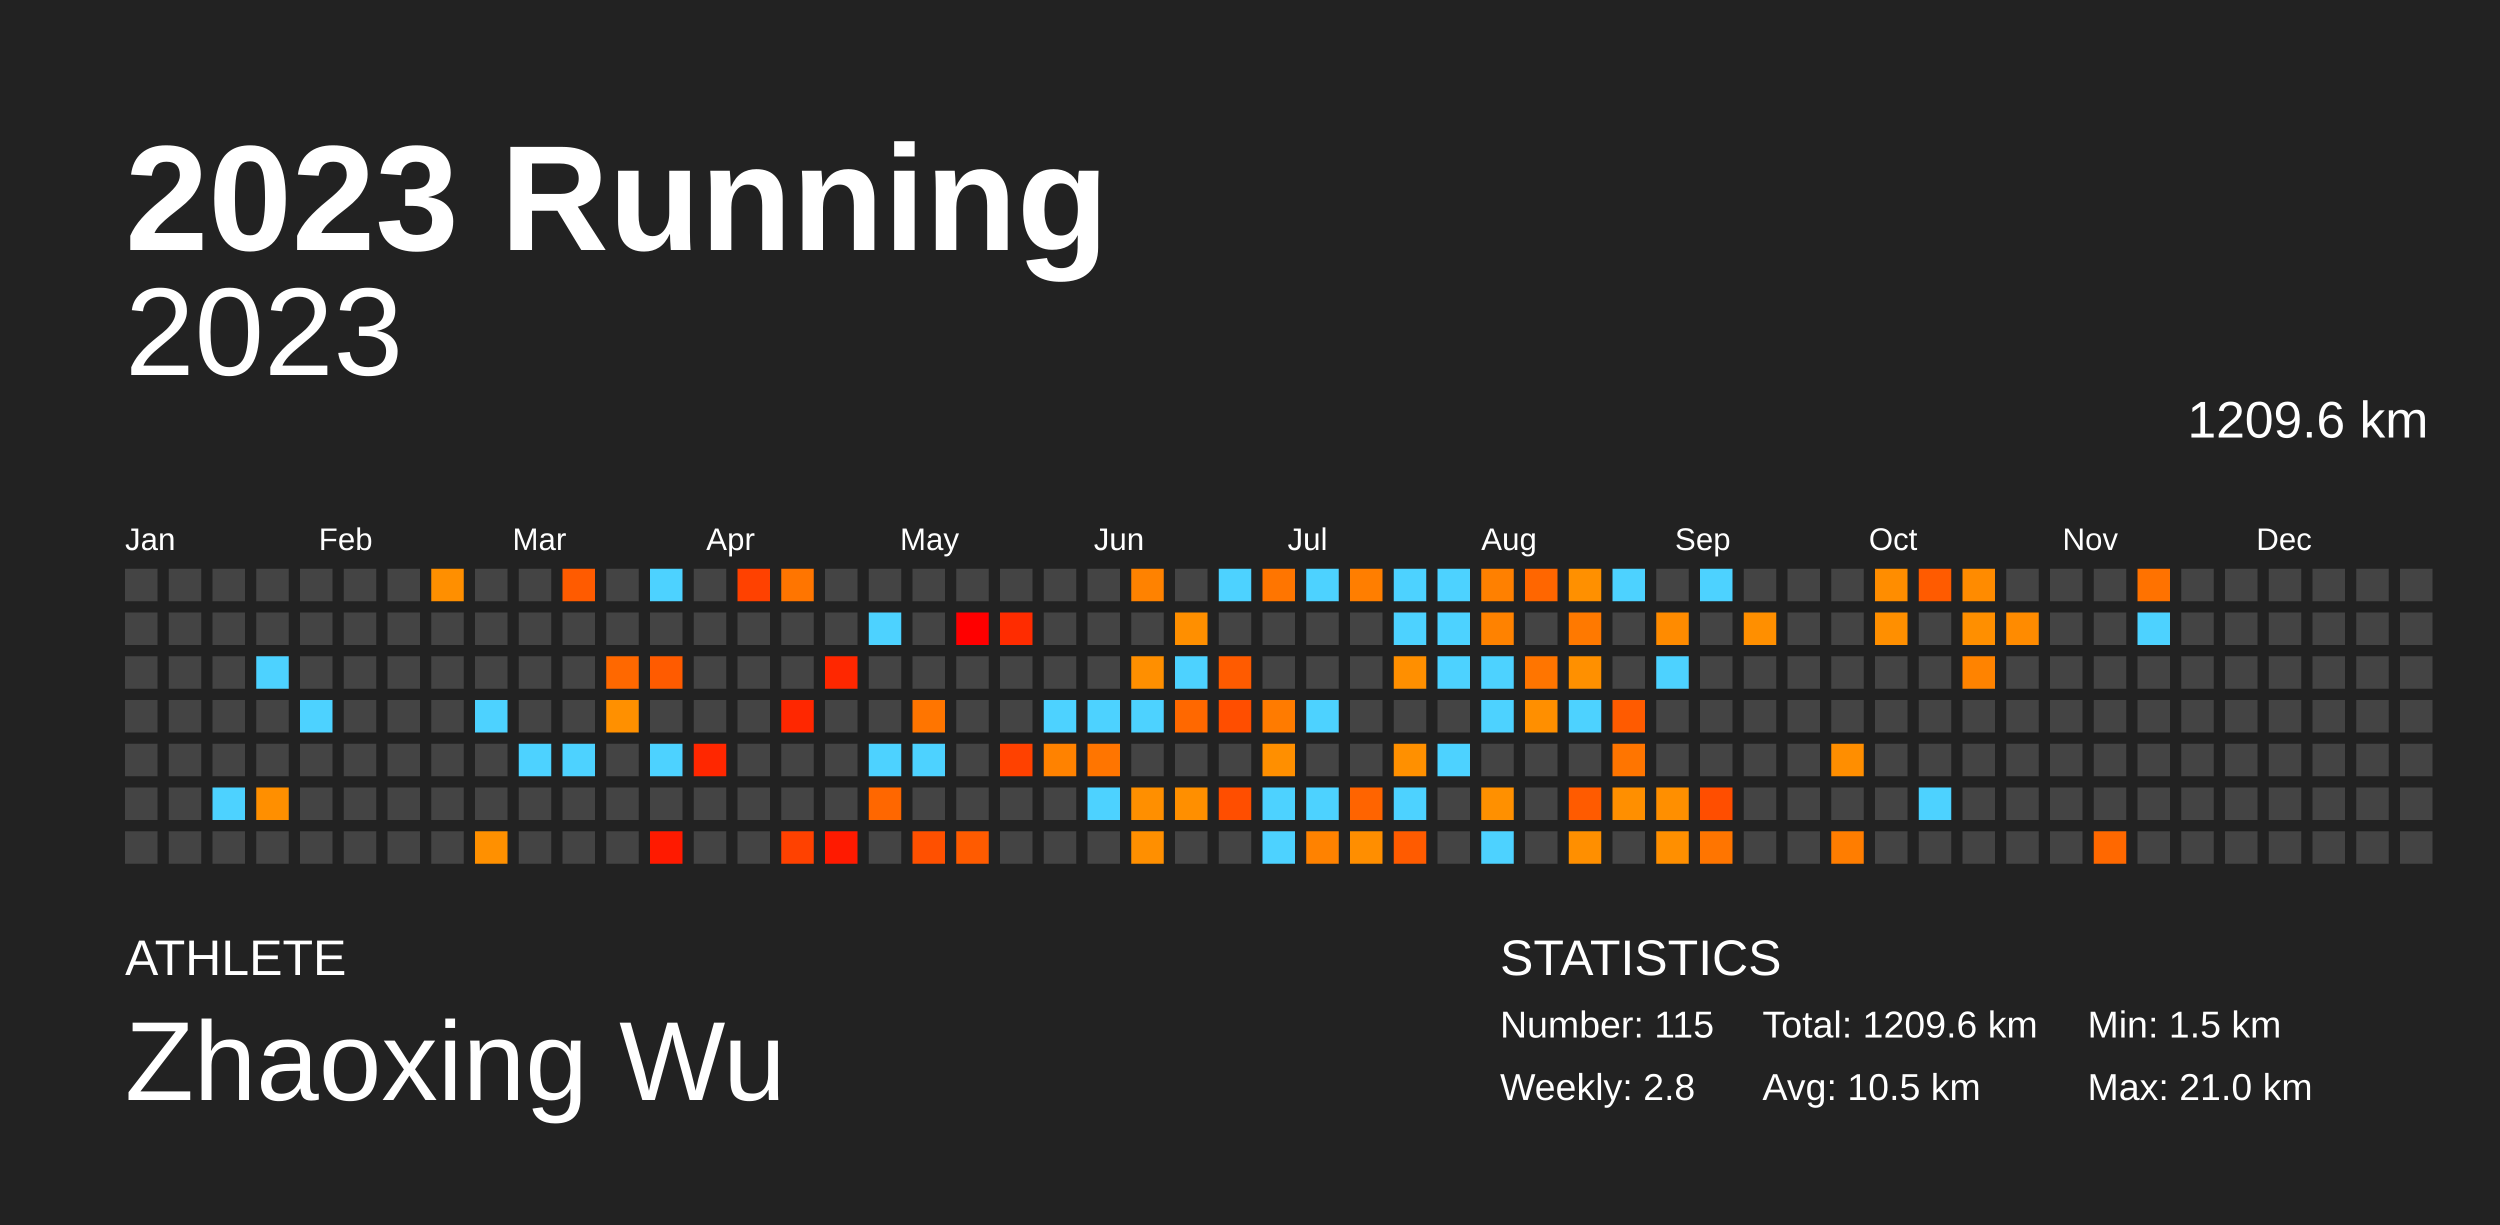
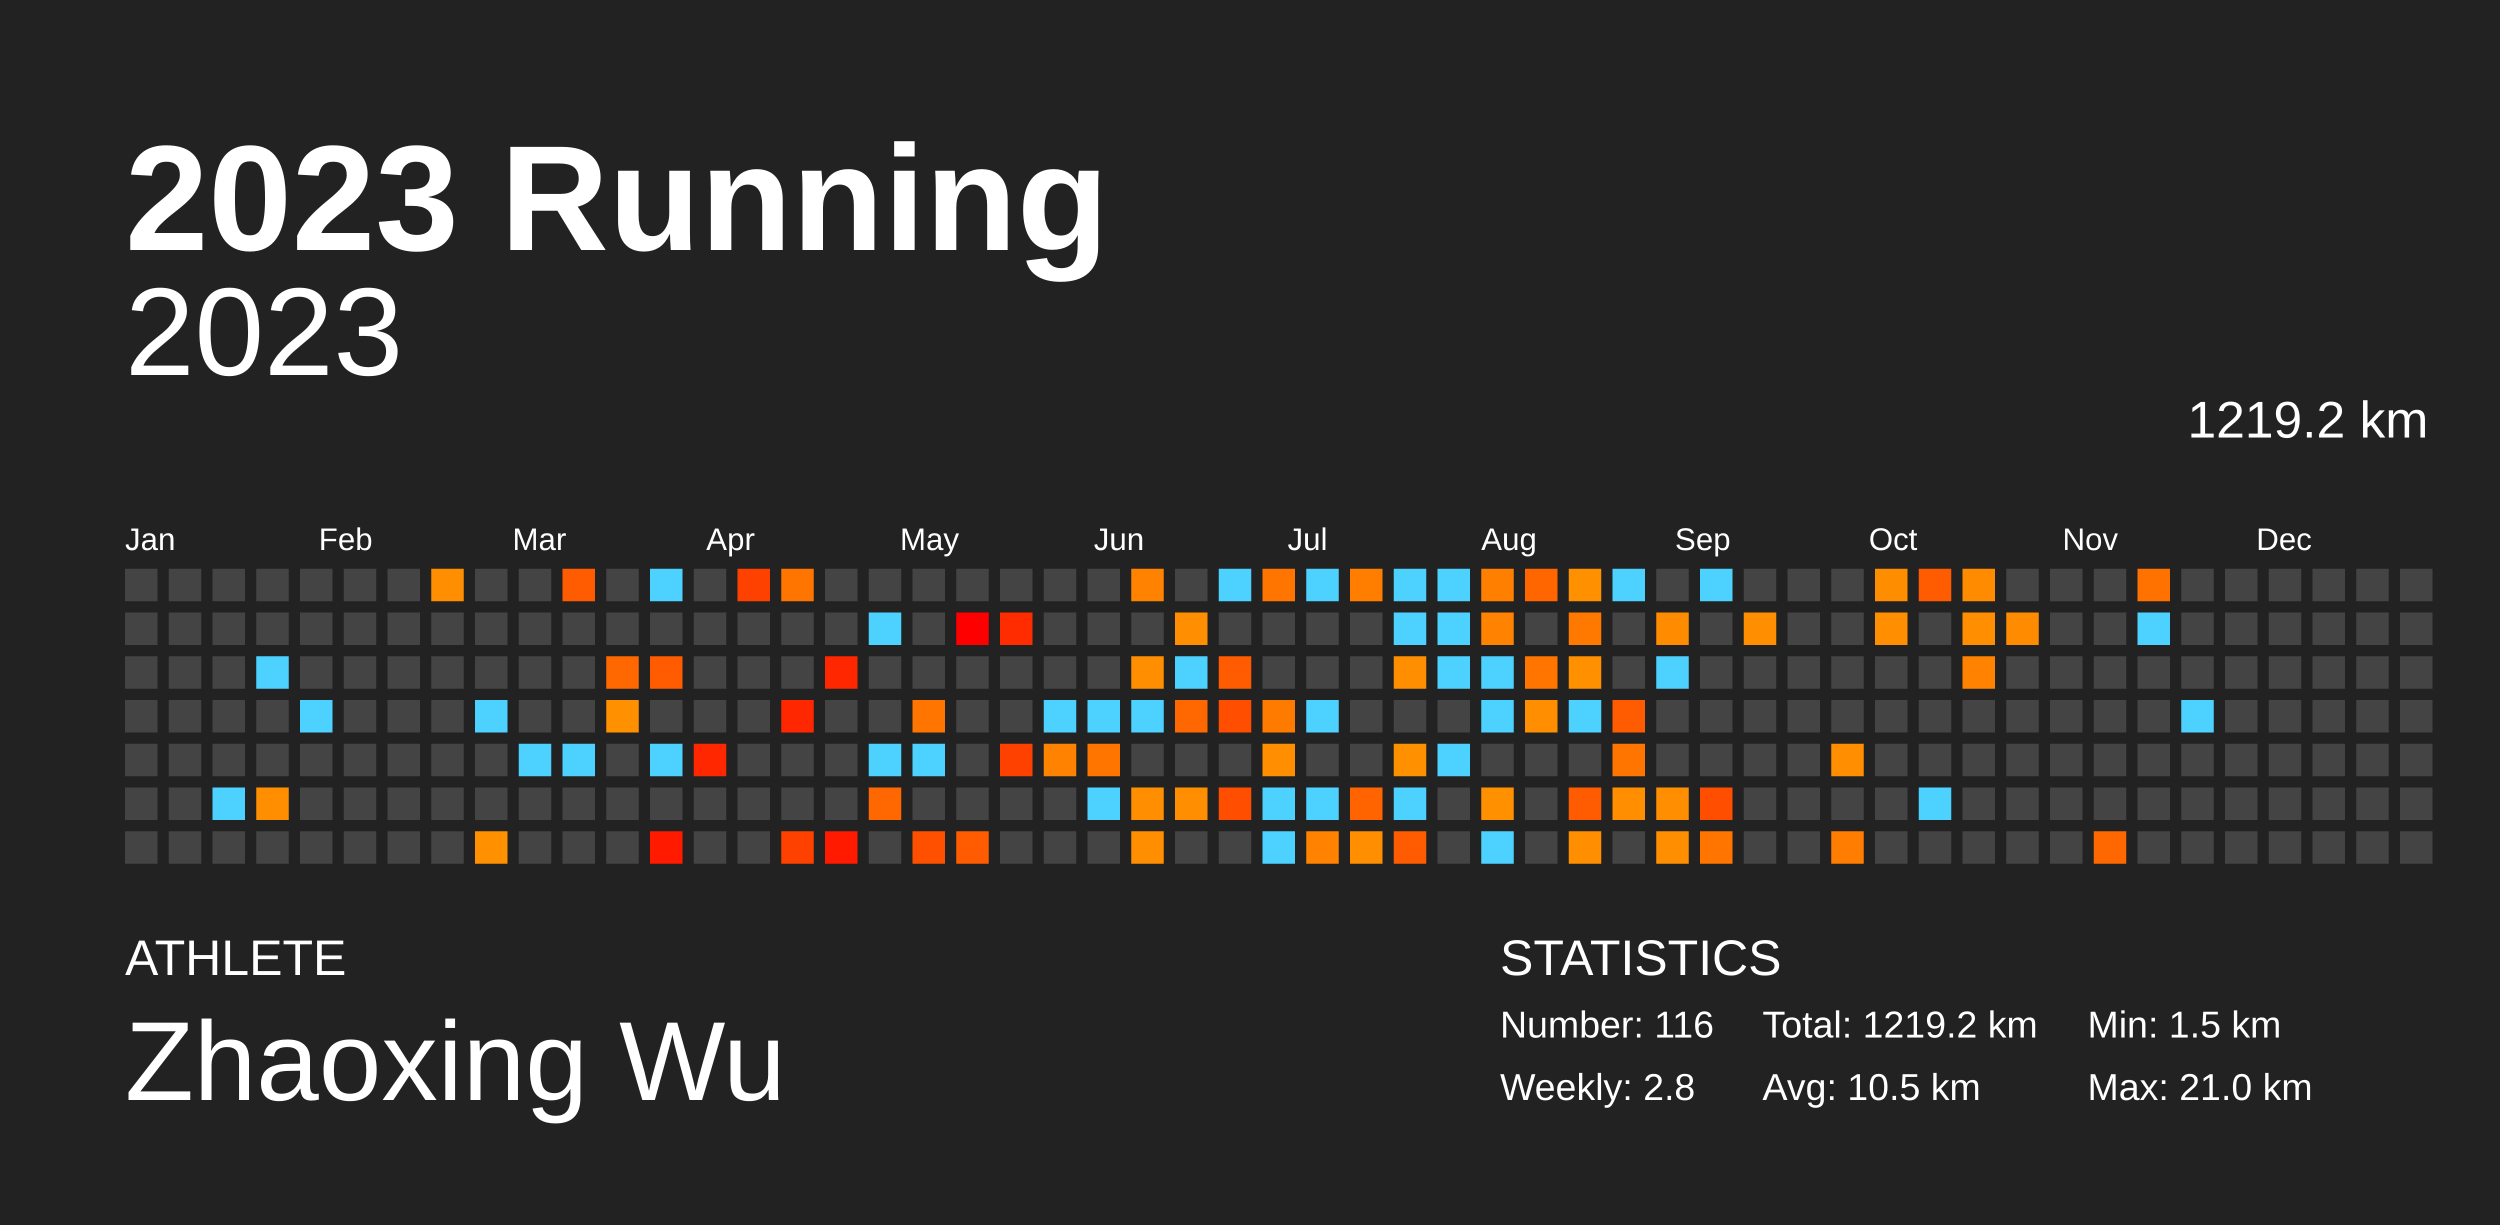
<svg xmlns="http://www.w3.org/2000/svg" baseProfile="full" height="98mm" version="1.1" viewBox="0,0,200,98" width="200mm">
  <defs />
  <rect fill="#222222" height="98" width="200" x="0" y="0" />
  <text fill="#FFFFFF" style="font-size:12px; font-family:Arial; font-weight:bold;" x="10" y="20">2023 Running</text>
  <text fill="#FFFFFF" style="font-size:4px; font-family:Arial" x="10" y="78">ATHLETE</text>
  <text fill="#FFFFFF" style="font-size:9px; font-family:Arial" x="10" y="88">Zhaoxing Wu</text>
  <text fill="#FFFFFF" style="font-size:4px; font-family:Arial" x="120" y="78">STATISTICS</text>
-   <text fill="#FFFFFF" style="font-size:3px; font-family:Arial" x="120" y="83">Number: 115</text>
+   <text fill="#FFFFFF" style="font-size:3px; font-family:Arial" x="120" y="83">Number: 116</text>
  <text fill="#FFFFFF" style="font-size:3px; font-family:Arial" x="120" y="88">Weekly: 2.8</text>
-   <text fill="#FFFFFF" style="font-size:3px; font-family:Arial" x="141" y="83">Total: 1209.6 km</text>
+   <text fill="#FFFFFF" style="font-size:3px; font-family:Arial" x="141" y="83">Total: 1219.2 km</text>
  <text fill="#FFFFFF" style="font-size:3px; font-family:Arial" x="141" y="88">Avg: 10.5 km</text>
  <text fill="#FFFFFF" style="font-size:3px; font-family:Arial" x="167" y="83">Min: 1.5 km</text>
  <text fill="#FFFFFF" style="font-size:3px; font-family:Arial" x="167" y="88">Max: 21.0 km</text>
  <text alignment-baseline="hanging" fill="#FFFFFF" style="font-size:10.0px; font-family:Arial;" x="10" y="30">2023</text>
-   <text alignment-baseline="hanging" fill="#FFFFFF" style="font-size:4.125px; font-family:Arial;" x="175" y="35">1209.6 km</text>
+   <text alignment-baseline="hanging" fill="#FFFFFF" style="font-size:4.125px; font-family:Arial;" x="175" y="35">1219.2 km</text>
  <text fill="#FFFFFF" style="font-size:2.5px; font-family:Arial" x="10.0" y="44">Jan</text>
  <text fill="#FFFFFF" style="font-size:2.5px; font-family:Arial" x="25.5" y="44">Feb</text>
  <text fill="#FFFFFF" style="font-size:2.5px; font-family:Arial" x="41.0" y="44">Mar</text>
  <text fill="#FFFFFF" style="font-size:2.5px; font-family:Arial" x="56.5" y="44">Apr</text>
  <text fill="#FFFFFF" style="font-size:2.5px; font-family:Arial" x="72.0" y="44">May</text>
  <text fill="#FFFFFF" style="font-size:2.5px; font-family:Arial" x="87.5" y="44">Jun</text>
  <text fill="#FFFFFF" style="font-size:2.5px; font-family:Arial" x="103.0" y="44">Jul</text>
  <text fill="#FFFFFF" style="font-size:2.5px; font-family:Arial" x="118.5" y="44">Aug</text>
  <text fill="#FFFFFF" style="font-size:2.5px; font-family:Arial" x="134.0" y="44">Sep</text>
  <text fill="#FFFFFF" style="font-size:2.5px; font-family:Arial" x="149.5" y="44">Oct</text>
  <text fill="#FFFFFF" style="font-size:2.5px; font-family:Arial" x="165.0" y="44">Nov</text>
  <text fill="#FFFFFF" style="font-size:2.5px; font-family:Arial" x="180.5" y="44">Dec</text>
  <rect fill="#444444" height="2.6" width="2.6" x="10.0" y="45.5" />
  <rect fill="#444444" height="2.6" width="2.6" x="10.0" y="49.0" />
  <rect fill="#444444" height="2.6" width="2.6" x="10.0" y="52.5" />
  <rect fill="#444444" height="2.6" width="2.6" x="10.0" y="56.0" />
  <rect fill="#444444" height="2.6" width="2.6" x="10.0" y="59.5" />
  <rect fill="#444444" height="2.6" width="2.6" x="10.0" y="63.0" />
  <rect fill="#444444" height="2.6" width="2.6" x="10.0" y="66.5" />
  <rect fill="#444444" height="2.6" width="2.6" x="13.5" y="45.5" />
  <rect fill="#444444" height="2.6" width="2.6" x="13.5" y="49.0" />
  <rect fill="#444444" height="2.6" width="2.6" x="13.5" y="52.5" />
  <rect fill="#444444" height="2.6" width="2.6" x="13.5" y="56.0" />
  <rect fill="#444444" height="2.6" width="2.6" x="13.5" y="59.5" />
  <rect fill="#444444" height="2.6" width="2.6" x="13.5" y="63.0" />
  <rect fill="#444444" height="2.6" width="2.6" x="13.5" y="66.5" />
  <rect fill="#444444" height="2.6" width="2.6" x="17.0" y="45.5" />
  <rect fill="#444444" height="2.6" width="2.6" x="17.0" y="49.0" />
  <rect fill="#444444" height="2.6" width="2.6" x="17.0" y="52.5" />
  <rect fill="#444444" height="2.6" width="2.6" x="17.0" y="56.0" />
  <rect fill="#444444" height="2.6" width="2.6" x="17.0" y="59.5" />
  <rect fill="#4dd2ff" height="2.6" width="2.6" x="17.0" y="63.0" />
  <rect fill="#444444" height="2.6" width="2.6" x="17.0" y="66.5" />
  <rect fill="#444444" height="2.6" width="2.6" x="20.5" y="45.5" />
  <rect fill="#444444" height="2.6" width="2.6" x="20.5" y="49.0" />
  <rect fill="#4dd2ff" height="2.6" width="2.6" x="20.5" y="52.5" />
  <rect fill="#444444" height="2.6" width="2.6" x="20.5" y="56.0" />
  <rect fill="#444444" height="2.6" width="2.6" x="20.5" y="59.5" />
  <rect fill="#ff8f00" height="2.6" width="2.6" x="20.5" y="63.0" />
  <rect fill="#444444" height="2.6" width="2.6" x="20.5" y="66.5" />
  <rect fill="#444444" height="2.6" width="2.6" x="24.0" y="45.5" />
  <rect fill="#444444" height="2.6" width="2.6" x="24.0" y="49.0" />
  <rect fill="#444444" height="2.6" width="2.6" x="24.0" y="52.5" />
  <rect fill="#4dd2ff" height="2.6" width="2.6" x="24.0" y="56.0" />
  <rect fill="#444444" height="2.6" width="2.6" x="24.0" y="59.5" />
  <rect fill="#444444" height="2.6" width="2.6" x="24.0" y="63.0" />
  <rect fill="#444444" height="2.6" width="2.6" x="24.0" y="66.5" />
  <rect fill="#444444" height="2.6" width="2.6" x="27.5" y="45.5" />
  <rect fill="#444444" height="2.6" width="2.6" x="27.5" y="49.0" />
  <rect fill="#444444" height="2.6" width="2.6" x="27.5" y="52.5" />
  <rect fill="#444444" height="2.6" width="2.6" x="27.5" y="56.0" />
  <rect fill="#444444" height="2.6" width="2.6" x="27.5" y="59.5" />
  <rect fill="#444444" height="2.6" width="2.6" x="27.5" y="63.0" />
  <rect fill="#444444" height="2.6" width="2.6" x="27.5" y="66.5" />
  <rect fill="#444444" height="2.6" width="2.6" x="31.0" y="45.5" />
  <rect fill="#444444" height="2.6" width="2.6" x="31.0" y="49.0" />
  <rect fill="#444444" height="2.6" width="2.6" x="31.0" y="52.5" />
  <rect fill="#444444" height="2.6" width="2.6" x="31.0" y="56.0" />
  <rect fill="#444444" height="2.6" width="2.6" x="31.0" y="59.5" />
  <rect fill="#444444" height="2.6" width="2.6" x="31.0" y="63.0" />
  <rect fill="#444444" height="2.6" width="2.6" x="31.0" y="66.5" />
  <rect fill="#ff8f00" height="2.6" width="2.6" x="34.5" y="45.5" />
  <rect fill="#444444" height="2.6" width="2.6" x="34.5" y="49.0" />
  <rect fill="#444444" height="2.6" width="2.6" x="34.5" y="52.5" />
  <rect fill="#444444" height="2.6" width="2.6" x="34.5" y="56.0" />
  <rect fill="#444444" height="2.6" width="2.6" x="34.5" y="59.5" />
  <rect fill="#444444" height="2.6" width="2.6" x="34.5" y="63.0" />
  <rect fill="#444444" height="2.6" width="2.6" x="34.5" y="66.5" />
  <rect fill="#444444" height="2.6" width="2.6" x="38.0" y="45.5" />
  <rect fill="#444444" height="2.6" width="2.6" x="38.0" y="49.0" />
  <rect fill="#444444" height="2.6" width="2.6" x="38.0" y="52.5" />
  <rect fill="#4dd2ff" height="2.6" width="2.6" x="38.0" y="56.0" />
  <rect fill="#444444" height="2.6" width="2.6" x="38.0" y="59.5" />
  <rect fill="#444444" height="2.6" width="2.6" x="38.0" y="63.0" />
  <rect fill="#ff9000" height="2.6" width="2.6" x="38.0" y="66.5" />
  <rect fill="#444444" height="2.6" width="2.6" x="41.5" y="45.5" />
  <rect fill="#444444" height="2.6" width="2.6" x="41.5" y="49.0" />
  <rect fill="#444444" height="2.6" width="2.6" x="41.5" y="52.5" />
  <rect fill="#444444" height="2.6" width="2.6" x="41.5" y="56.0" />
  <rect fill="#4dd2ff" height="2.6" width="2.6" x="41.5" y="59.5" />
  <rect fill="#444444" height="2.6" width="2.6" x="41.5" y="63.0" />
  <rect fill="#444444" height="2.6" width="2.6" x="41.5" y="66.5" />
  <rect fill="#ff5b00" height="2.6" width="2.6" x="45.0" y="45.5" />
  <rect fill="#444444" height="2.6" width="2.6" x="45.0" y="49.0" />
  <rect fill="#444444" height="2.6" width="2.6" x="45.0" y="52.5" />
  <rect fill="#444444" height="2.6" width="2.6" x="45.0" y="56.0" />
  <rect fill="#4dd2ff" height="2.6" width="2.6" x="45.0" y="59.5" />
  <rect fill="#444444" height="2.6" width="2.6" x="45.0" y="63.0" />
  <rect fill="#444444" height="2.6" width="2.6" x="45.0" y="66.5" />
  <rect fill="#444444" height="2.6" width="2.6" x="48.5" y="45.5" />
  <rect fill="#444444" height="2.6" width="2.6" x="48.5" y="49.0" />
  <rect fill="#ff6800" height="2.6" width="2.6" x="48.5" y="52.5" />
  <rect fill="#ff9000" height="2.6" width="2.6" x="48.5" y="56.0" />
  <rect fill="#444444" height="2.6" width="2.6" x="48.5" y="59.5" />
  <rect fill="#444444" height="2.6" width="2.6" x="48.5" y="63.0" />
  <rect fill="#444444" height="2.6" width="2.6" x="48.5" y="66.5" />
  <rect fill="#4dd2ff" height="2.6" width="2.6" x="52.0" y="45.5" />
  <rect fill="#444444" height="2.6" width="2.6" x="52.0" y="49.0" />
  <rect fill="#ff5b00" height="2.6" width="2.6" x="52.0" y="52.5" />
  <rect fill="#444444" height="2.6" width="2.6" x="52.0" y="56.0" />
  <rect fill="#4dd2ff" height="2.6" width="2.6" x="52.0" y="59.5" />
  <rect fill="#444444" height="2.6" width="2.6" x="52.0" y="63.0" />
  <rect fill="#ff1a00" height="2.6" width="2.6" x="52.0" y="66.5" />
  <rect fill="#444444" height="2.6" width="2.6" x="55.5" y="45.5" />
  <rect fill="#444444" height="2.6" width="2.6" x="55.5" y="49.0" />
  <rect fill="#444444" height="2.6" width="2.6" x="55.5" y="52.5" />
  <rect fill="#444444" height="2.6" width="2.6" x="55.5" y="56.0" />
  <rect fill="#ff2700" height="2.6" width="2.6" x="55.5" y="59.5" />
  <rect fill="#444444" height="2.6" width="2.6" x="55.5" y="63.0" />
  <rect fill="#444444" height="2.6" width="2.6" x="55.5" y="66.5" />
  <rect fill="#ff4100" height="2.6" width="2.6" x="59.0" y="45.5" />
  <rect fill="#444444" height="2.6" width="2.6" x="59.0" y="49.0" />
  <rect fill="#444444" height="2.6" width="2.6" x="59.0" y="52.5" />
  <rect fill="#444444" height="2.6" width="2.6" x="59.0" y="56.0" />
  <rect fill="#444444" height="2.6" width="2.6" x="59.0" y="59.5" />
  <rect fill="#444444" height="2.6" width="2.6" x="59.0" y="63.0" />
  <rect fill="#444444" height="2.6" width="2.6" x="59.0" y="66.5" />
  <rect fill="#ff7500" height="2.6" width="2.6" x="62.5" y="45.5" />
  <rect fill="#444444" height="2.6" width="2.6" x="62.5" y="49.0" />
  <rect fill="#444444" height="2.6" width="2.6" x="62.5" y="52.5" />
  <rect fill="#ff2700" height="2.6" width="2.6" x="62.5" y="56.0" />
  <rect fill="#444444" height="2.6" width="2.6" x="62.5" y="59.5" />
  <rect fill="#444444" height="2.6" width="2.6" x="62.5" y="63.0" />
  <rect fill="#ff4100" height="2.6" width="2.6" x="62.5" y="66.5" />
  <rect fill="#444444" height="2.6" width="2.6" x="66.0" y="45.5" />
  <rect fill="#444444" height="2.6" width="2.6" x="66.0" y="49.0" />
  <rect fill="#ff2700" height="2.6" width="2.6" x="66.0" y="52.5" />
  <rect fill="#444444" height="2.6" width="2.6" x="66.0" y="56.0" />
  <rect fill="#444444" height="2.6" width="2.6" x="66.0" y="59.5" />
  <rect fill="#444444" height="2.6" width="2.6" x="66.0" y="63.0" />
  <rect fill="#ff1a00" height="2.6" width="2.6" x="66.0" y="66.5" />
  <rect fill="#444444" height="2.6" width="2.6" x="69.5" y="45.5" />
  <rect fill="#4dd2ff" height="2.6" width="2.6" x="69.5" y="49.0" />
  <rect fill="#444444" height="2.6" width="2.6" x="69.5" y="52.5" />
  <rect fill="#444444" height="2.6" width="2.6" x="69.5" y="56.0" />
  <rect fill="#4dd2ff" height="2.6" width="2.6" x="69.5" y="59.5" />
  <rect fill="#ff6700" height="2.6" width="2.6" x="69.5" y="63.0" />
  <rect fill="#444444" height="2.6" width="2.6" x="69.5" y="66.5" />
  <rect fill="#444444" height="2.6" width="2.6" x="73.0" y="45.5" />
  <rect fill="#444444" height="2.6" width="2.6" x="73.0" y="49.0" />
  <rect fill="#444444" height="2.6" width="2.6" x="73.0" y="52.5" />
  <rect fill="#ff7500" height="2.6" width="2.6" x="73.0" y="56.0" />
  <rect fill="#4dd2ff" height="2.6" width="2.6" x="73.0" y="59.5" />
  <rect fill="#444444" height="2.6" width="2.6" x="73.0" y="63.0" />
  <rect fill="#ff5000" height="2.6" width="2.6" x="73.0" y="66.5" />
  <rect fill="#444444" height="2.6" width="2.6" x="76.5" y="45.5" />
  <rect fill="red" height="2.6" width="2.6" x="76.5" y="49.0" />
  <rect fill="#444444" height="2.6" width="2.6" x="76.5" y="52.5" />
  <rect fill="#444444" height="2.6" width="2.6" x="76.5" y="56.0" />
  <rect fill="#444444" height="2.6" width="2.6" x="76.5" y="59.5" />
  <rect fill="#444444" height="2.6" width="2.6" x="76.5" y="63.0" />
  <rect fill="#ff5b00" height="2.6" width="2.6" x="76.5" y="66.5" />
  <rect fill="#444444" height="2.6" width="2.6" x="80.0" y="45.5" />
  <rect fill="#ff2c00" height="2.6" width="2.6" x="80.0" y="49.0" />
  <rect fill="#444444" height="2.6" width="2.6" x="80.0" y="52.5" />
  <rect fill="#444444" height="2.6" width="2.6" x="80.0" y="56.0" />
  <rect fill="#ff4100" height="2.6" width="2.6" x="80.0" y="59.5" />
  <rect fill="#444444" height="2.6" width="2.6" x="80.0" y="63.0" />
  <rect fill="#444444" height="2.6" width="2.6" x="80.0" y="66.5" />
  <rect fill="#444444" height="2.6" width="2.6" x="83.5" y="45.5" />
  <rect fill="#444444" height="2.6" width="2.6" x="83.5" y="49.0" />
  <rect fill="#444444" height="2.6" width="2.6" x="83.5" y="52.5" />
  <rect fill="#4dd2ff" height="2.6" width="2.6" x="83.5" y="56.0" />
  <rect fill="#ff8200" height="2.6" width="2.6" x="83.5" y="59.5" />
  <rect fill="#444444" height="2.6" width="2.6" x="83.5" y="63.0" />
  <rect fill="#444444" height="2.6" width="2.6" x="83.5" y="66.5" />
  <rect fill="#444444" height="2.6" width="2.6" x="87.0" y="45.5" />
  <rect fill="#444444" height="2.6" width="2.6" x="87.0" y="49.0" />
  <rect fill="#444444" height="2.6" width="2.6" x="87.0" y="52.5" />
  <rect fill="#4dd2ff" height="2.6" width="2.6" x="87.0" y="56.0" />
  <rect fill="#ff7500" height="2.6" width="2.6" x="87.0" y="59.5" />
  <rect fill="#4dd2ff" height="2.6" width="2.6" x="87.0" y="63.0" />
  <rect fill="#444444" height="2.6" width="2.6" x="87.0" y="66.5" />
  <rect fill="#ff8200" height="2.6" width="2.6" x="90.5" y="45.5" />
  <rect fill="#444444" height="2.6" width="2.6" x="90.5" y="49.0" />
  <rect fill="#ff8f00" height="2.6" width="2.6" x="90.5" y="52.5" />
  <rect fill="#4dd2ff" height="2.6" width="2.6" x="90.5" y="56.0" />
  <rect fill="#444444" height="2.6" width="2.6" x="90.5" y="59.5" />
  <rect fill="#ff8f00" height="2.6" width="2.6" x="90.5" y="63.0" />
  <rect fill="#ff8f00" height="2.6" width="2.6" x="90.5" y="66.5" />
  <rect fill="#444444" height="2.6" width="2.6" x="94.0" y="45.5" />
  <rect fill="#ff8f00" height="2.6" width="2.6" x="94.0" y="49.0" />
  <rect fill="#4dd2ff" height="2.6" width="2.6" x="94.0" y="52.5" />
  <rect fill="#ff6800" height="2.6" width="2.6" x="94.0" y="56.0" />
  <rect fill="#444444" height="2.6" width="2.6" x="94.0" y="59.5" />
  <rect fill="#ff8f00" height="2.6" width="2.6" x="94.0" y="63.0" />
  <rect fill="#444444" height="2.6" width="2.6" x="94.0" y="66.5" />
  <rect fill="#4dd2ff" height="2.6" width="2.6" x="97.5" y="45.5" />
  <rect fill="#444444" height="2.6" width="2.6" x="97.5" y="49.0" />
  <rect fill="#ff5b00" height="2.6" width="2.6" x="97.5" y="52.5" />
  <rect fill="#ff4e00" height="2.6" width="2.6" x="97.5" y="56.0" />
  <rect fill="#444444" height="2.6" width="2.6" x="97.5" y="59.5" />
  <rect fill="#ff4e00" height="2.6" width="2.6" x="97.5" y="63.0" />
  <rect fill="#444444" height="2.6" width="2.6" x="97.5" y="66.5" />
  <rect fill="#ff7500" height="2.6" width="2.6" x="101.0" y="45.5" />
  <rect fill="#444444" height="2.6" width="2.6" x="101.0" y="49.0" />
  <rect fill="#444444" height="2.6" width="2.6" x="101.0" y="52.5" />
  <rect fill="#ff7b00" height="2.6" width="2.6" x="101.0" y="56.0" />
  <rect fill="#ff8f00" height="2.6" width="2.6" x="101.0" y="59.5" />
  <rect fill="#4dd2ff" height="2.6" width="2.6" x="101.0" y="63.0" />
  <rect fill="#4dd2ff" height="2.6" width="2.6" x="101.0" y="66.5" />
  <rect fill="#4dd2ff" height="2.6" width="2.6" x="104.5" y="45.5" />
  <rect fill="#444444" height="2.6" width="2.6" x="104.5" y="49.0" />
  <rect fill="#444444" height="2.6" width="2.6" x="104.5" y="52.5" />
  <rect fill="#4dd2ff" height="2.6" width="2.6" x="104.5" y="56.0" />
  <rect fill="#444444" height="2.6" width="2.6" x="104.5" y="59.5" />
  <rect fill="#4dd2ff" height="2.6" width="2.6" x="104.5" y="63.0" />
  <rect fill="#ff8200" height="2.6" width="2.6" x="104.5" y="66.5" />
  <rect fill="#ff7e00" height="2.6" width="2.6" x="108.0" y="45.5" />
  <rect fill="#444444" height="2.6" width="2.6" x="108.0" y="49.0" />
  <rect fill="#444444" height="2.6" width="2.6" x="108.0" y="52.5" />
  <rect fill="#444444" height="2.6" width="2.6" x="108.0" y="56.0" />
  <rect fill="#444444" height="2.6" width="2.6" x="108.0" y="59.5" />
  <rect fill="#ff6400" height="2.6" width="2.6" x="108.0" y="63.0" />
  <rect fill="#ff8e00" height="2.6" width="2.6" x="108.0" y="66.5" />
  <rect fill="#4dd2ff" height="2.6" width="2.6" x="111.5" y="45.5" />
  <rect fill="#4dd2ff" height="2.6" width="2.6" x="111.5" y="49.0" />
  <rect fill="#ff8f00" height="2.6" width="2.6" x="111.5" y="52.5" />
  <rect fill="#444444" height="2.6" width="2.6" x="111.5" y="56.0" />
  <rect fill="#ff9000" height="2.6" width="2.6" x="111.5" y="59.5" />
  <rect fill="#4dd2ff" height="2.6" width="2.6" x="111.5" y="63.0" />
  <rect fill="#ff5b00" height="2.6" width="2.6" x="111.5" y="66.5" />
  <rect fill="#4dd2ff" height="2.6" width="2.6" x="115.0" y="45.5" />
  <rect fill="#4dd2ff" height="2.6" width="2.6" x="115.0" y="49.0" />
  <rect fill="#4dd2ff" height="2.6" width="2.6" x="115.0" y="52.5" />
  <rect fill="#444444" height="2.6" width="2.6" x="115.0" y="56.0" />
  <rect fill="#4dd2ff" height="2.6" width="2.6" x="115.0" y="59.5" />
  <rect fill="#444444" height="2.6" width="2.6" x="115.0" y="63.0" />
  <rect fill="#444444" height="2.6" width="2.6" x="115.0" y="66.5" />
  <rect fill="#ff8000" height="2.6" width="2.6" x="118.5" y="45.5" />
  <rect fill="#ff8200" height="2.6" width="2.6" x="118.5" y="49.0" />
  <rect fill="#4dd2ff" height="2.6" width="2.6" x="118.5" y="52.5" />
  <rect fill="#4dd2ff" height="2.6" width="2.6" x="118.5" y="56.0" />
  <rect fill="#444444" height="2.6" width="2.6" x="118.5" y="59.5" />
  <rect fill="#ff9000" height="2.6" width="2.6" x="118.5" y="63.0" />
  <rect fill="#4dd2ff" height="2.6" width="2.6" x="118.5" y="66.5" />
  <rect fill="#ff6600" height="2.6" width="2.6" x="122.0" y="45.5" />
  <rect fill="#444444" height="2.6" width="2.6" x="122.0" y="49.0" />
  <rect fill="#ff7500" height="2.6" width="2.6" x="122.0" y="52.5" />
  <rect fill="#ff8f00" height="2.6" width="2.6" x="122.0" y="56.0" />
  <rect fill="#444444" height="2.6" width="2.6" x="122.0" y="59.5" />
  <rect fill="#444444" height="2.6" width="2.6" x="122.0" y="63.0" />
  <rect fill="#444444" height="2.6" width="2.6" x="122.0" y="66.5" />
  <rect fill="#ff9000" height="2.6" width="2.6" x="125.5" y="45.5" />
  <rect fill="#ff7900" height="2.6" width="2.6" x="125.5" y="49.0" />
  <rect fill="#ff9000" height="2.6" width="2.6" x="125.5" y="52.5" />
  <rect fill="#4dd2ff" height="2.6" width="2.6" x="125.5" y="56.0" />
  <rect fill="#444444" height="2.6" width="2.6" x="125.5" y="59.5" />
  <rect fill="#ff5b00" height="2.6" width="2.6" x="125.5" y="63.0" />
  <rect fill="#ff8f00" height="2.6" width="2.6" x="125.5" y="66.5" />
  <rect fill="#4dd2ff" height="2.6" width="2.6" x="129.0" y="45.5" />
  <rect fill="#444444" height="2.6" width="2.6" x="129.0" y="49.0" />
  <rect fill="#444444" height="2.6" width="2.6" x="129.0" y="52.5" />
  <rect fill="#ff5b00" height="2.6" width="2.6" x="129.0" y="56.0" />
  <rect fill="#ff7500" height="2.6" width="2.6" x="129.0" y="59.5" />
  <rect fill="#ff8f00" height="2.6" width="2.6" x="129.0" y="63.0" />
  <rect fill="#444444" height="2.6" width="2.6" x="129.0" y="66.5" />
  <rect fill="#444444" height="2.6" width="2.6" x="132.5" y="45.5" />
  <rect fill="#ff8b00" height="2.6" width="2.6" x="132.5" y="49.0" />
  <rect fill="#4dd2ff" height="2.6" width="2.6" x="132.5" y="52.5" />
  <rect fill="#444444" height="2.6" width="2.6" x="132.5" y="56.0" />
  <rect fill="#444444" height="2.6" width="2.6" x="132.5" y="59.5" />
  <rect fill="#ff8f00" height="2.6" width="2.6" x="132.5" y="63.0" />
  <rect fill="#ff8f00" height="2.6" width="2.6" x="132.5" y="66.5" />
  <rect fill="#4dd2ff" height="2.6" width="2.6" x="136.0" y="45.5" />
  <rect fill="#444444" height="2.6" width="2.6" x="136.0" y="49.0" />
  <rect fill="#444444" height="2.6" width="2.6" x="136.0" y="52.5" />
  <rect fill="#444444" height="2.6" width="2.6" x="136.0" y="56.0" />
  <rect fill="#444444" height="2.6" width="2.6" x="136.0" y="59.5" />
  <rect fill="#ff4e00" height="2.6" width="2.6" x="136.0" y="63.0" />
  <rect fill="#ff7500" height="2.6" width="2.6" x="136.0" y="66.5" />
  <rect fill="#444444" height="2.6" width="2.6" x="139.5" y="45.5" />
  <rect fill="#ff8f00" height="2.6" width="2.6" x="139.5" y="49.0" />
  <rect fill="#444444" height="2.6" width="2.6" x="139.5" y="52.5" />
  <rect fill="#444444" height="2.6" width="2.6" x="139.5" y="56.0" />
  <rect fill="#444444" height="2.6" width="2.6" x="139.5" y="59.5" />
  <rect fill="#444444" height="2.6" width="2.6" x="139.5" y="63.0" />
  <rect fill="#444444" height="2.6" width="2.6" x="139.5" y="66.5" />
  <rect fill="#444444" height="2.6" width="2.6" x="143.0" y="45.5" />
  <rect fill="#444444" height="2.6" width="2.6" x="143.0" y="49.0" />
  <rect fill="#444444" height="2.6" width="2.6" x="143.0" y="52.5" />
  <rect fill="#444444" height="2.6" width="2.6" x="143.0" y="56.0" />
  <rect fill="#444444" height="2.6" width="2.6" x="143.0" y="59.5" />
  <rect fill="#444444" height="2.6" width="2.6" x="143.0" y="63.0" />
  <rect fill="#444444" height="2.6" width="2.6" x="143.0" y="66.5" />
  <rect fill="#444444" height="2.6" width="2.6" x="146.5" y="45.5" />
  <rect fill="#444444" height="2.6" width="2.6" x="146.5" y="49.0" />
  <rect fill="#444444" height="2.6" width="2.6" x="146.5" y="52.5" />
  <rect fill="#444444" height="2.6" width="2.6" x="146.5" y="56.0" />
  <rect fill="#ff8e00" height="2.6" width="2.6" x="146.5" y="59.5" />
  <rect fill="#444444" height="2.6" width="2.6" x="146.5" y="63.0" />
  <rect fill="#ff7d00" height="2.6" width="2.6" x="146.5" y="66.5" />
  <rect fill="#ff8d00" height="2.6" width="2.6" x="150.0" y="45.5" />
  <rect fill="#ff8f00" height="2.6" width="2.6" x="150.0" y="49.0" />
  <rect fill="#444444" height="2.6" width="2.6" x="150.0" y="52.5" />
  <rect fill="#444444" height="2.6" width="2.6" x="150.0" y="56.0" />
  <rect fill="#444444" height="2.6" width="2.6" x="150.0" y="59.5" />
  <rect fill="#444444" height="2.6" width="2.6" x="150.0" y="63.0" />
  <rect fill="#444444" height="2.6" width="2.6" x="150.0" y="66.5" />
  <rect fill="#ff5b00" height="2.6" width="2.6" x="153.5" y="45.5" />
  <rect fill="#444444" height="2.6" width="2.6" x="153.5" y="49.0" />
  <rect fill="#444444" height="2.6" width="2.6" x="153.5" y="52.5" />
  <rect fill="#444444" height="2.6" width="2.6" x="153.5" y="56.0" />
  <rect fill="#444444" height="2.6" width="2.6" x="153.5" y="59.5" />
  <rect fill="#4dd2ff" height="2.6" width="2.6" x="153.5" y="63.0" />
  <rect fill="#444444" height="2.6" width="2.6" x="153.5" y="66.5" />
  <rect fill="#ff8b00" height="2.6" width="2.6" x="157.0" y="45.5" />
  <rect fill="#ff8f00" height="2.6" width="2.6" x="157.0" y="49.0" />
  <rect fill="#ff8300" height="2.6" width="2.6" x="157.0" y="52.5" />
  <rect fill="#444444" height="2.6" width="2.6" x="157.0" y="56.0" />
  <rect fill="#444444" height="2.6" width="2.6" x="157.0" y="59.5" />
  <rect fill="#444444" height="2.6" width="2.6" x="157.0" y="63.0" />
  <rect fill="#444444" height="2.6" width="2.6" x="157.0" y="66.5" />
  <rect fill="#444444" height="2.6" width="2.6" x="160.5" y="45.5" />
  <rect fill="#ff8b00" height="2.6" width="2.6" x="160.5" y="49.0" />
  <rect fill="#444444" height="2.6" width="2.6" x="160.5" y="52.5" />
  <rect fill="#444444" height="2.6" width="2.6" x="160.5" y="56.0" />
  <rect fill="#444444" height="2.6" width="2.6" x="160.5" y="59.5" />
  <rect fill="#444444" height="2.6" width="2.6" x="160.5" y="63.0" />
  <rect fill="#444444" height="2.6" width="2.6" x="160.5" y="66.5" />
  <rect fill="#444444" height="2.6" width="2.6" x="164.0" y="45.5" />
  <rect fill="#444444" height="2.6" width="2.6" x="164.0" y="49.0" />
  <rect fill="#444444" height="2.6" width="2.6" x="164.0" y="52.5" />
  <rect fill="#444444" height="2.6" width="2.6" x="164.0" y="56.0" />
  <rect fill="#444444" height="2.6" width="2.6" x="164.0" y="59.5" />
  <rect fill="#444444" height="2.6" width="2.6" x="164.0" y="63.0" />
  <rect fill="#444444" height="2.6" width="2.6" x="164.0" y="66.5" />
  <rect fill="#444444" height="2.6" width="2.6" x="167.5" y="45.5" />
  <rect fill="#444444" height="2.6" width="2.6" x="167.5" y="49.0" />
  <rect fill="#444444" height="2.6" width="2.6" x="167.5" y="52.5" />
  <rect fill="#444444" height="2.6" width="2.6" x="167.5" y="56.0" />
  <rect fill="#444444" height="2.6" width="2.6" x="167.5" y="59.5" />
  <rect fill="#444444" height="2.6" width="2.6" x="167.5" y="63.0" />
  <rect fill="#ff6800" height="2.6" width="2.6" x="167.5" y="66.5" />
  <rect fill="#ff7200" height="2.6" width="2.6" x="171.0" y="45.5" />
  <rect fill="#4dd2ff" height="2.6" width="2.6" x="171.0" y="49.0" />
  <rect fill="#444444" height="2.6" width="2.6" x="171.0" y="52.5" />
  <rect fill="#444444" height="2.6" width="2.6" x="171.0" y="56.0" />
  <rect fill="#444444" height="2.6" width="2.6" x="171.0" y="59.5" />
  <rect fill="#444444" height="2.6" width="2.6" x="171.0" y="63.0" />
  <rect fill="#444444" height="2.6" width="2.6" x="171.0" y="66.5" />
  <rect fill="#444444" height="2.6" width="2.6" x="174.5" y="45.5" />
  <rect fill="#444444" height="2.6" width="2.6" x="174.5" y="49.0" />
  <rect fill="#444444" height="2.6" width="2.6" x="174.5" y="52.5" />
-   <rect fill="#444444" height="2.6" width="2.6" x="174.5" y="56.0" />
+   <rect fill="#4dd2ff" height="2.6" width="2.6" x="174.5" y="56.0" />
  <rect fill="#444444" height="2.6" width="2.6" x="174.5" y="59.5" />
  <rect fill="#444444" height="2.6" width="2.6" x="174.5" y="63.0" />
  <rect fill="#444444" height="2.6" width="2.6" x="174.5" y="66.5" />
  <rect fill="#444444" height="2.6" width="2.6" x="178.0" y="45.5" />
  <rect fill="#444444" height="2.6" width="2.6" x="178.0" y="49.0" />
  <rect fill="#444444" height="2.6" width="2.6" x="178.0" y="52.5" />
  <rect fill="#444444" height="2.6" width="2.6" x="178.0" y="56.0" />
  <rect fill="#444444" height="2.6" width="2.6" x="178.0" y="59.5" />
  <rect fill="#444444" height="2.6" width="2.6" x="178.0" y="63.0" />
  <rect fill="#444444" height="2.6" width="2.6" x="178.0" y="66.5" />
  <rect fill="#444444" height="2.6" width="2.6" x="181.5" y="45.5" />
  <rect fill="#444444" height="2.6" width="2.6" x="181.5" y="49.0" />
  <rect fill="#444444" height="2.6" width="2.6" x="181.5" y="52.5" />
  <rect fill="#444444" height="2.6" width="2.6" x="181.5" y="56.0" />
  <rect fill="#444444" height="2.6" width="2.6" x="181.5" y="59.5" />
  <rect fill="#444444" height="2.6" width="2.6" x="181.5" y="63.0" />
  <rect fill="#444444" height="2.6" width="2.6" x="181.5" y="66.5" />
  <rect fill="#444444" height="2.6" width="2.6" x="185.0" y="45.5" />
  <rect fill="#444444" height="2.6" width="2.6" x="185.0" y="49.0" />
  <rect fill="#444444" height="2.6" width="2.6" x="185.0" y="52.5" />
  <rect fill="#444444" height="2.6" width="2.6" x="185.0" y="56.0" />
  <rect fill="#444444" height="2.6" width="2.6" x="185.0" y="59.5" />
  <rect fill="#444444" height="2.6" width="2.6" x="185.0" y="63.0" />
  <rect fill="#444444" height="2.6" width="2.6" x="185.0" y="66.5" />
  <rect fill="#444444" height="2.6" width="2.6" x="188.5" y="45.5" />
  <rect fill="#444444" height="2.6" width="2.6" x="188.5" y="49.0" />
  <rect fill="#444444" height="2.6" width="2.6" x="188.5" y="52.5" />
  <rect fill="#444444" height="2.6" width="2.6" x="188.5" y="56.0" />
  <rect fill="#444444" height="2.6" width="2.6" x="188.5" y="59.5" />
  <rect fill="#444444" height="2.6" width="2.6" x="188.5" y="63.0" />
  <rect fill="#444444" height="2.6" width="2.6" x="188.5" y="66.5" />
  <rect fill="#444444" height="2.6" width="2.6" x="192.0" y="45.5" />
  <rect fill="#444444" height="2.6" width="2.6" x="192.0" y="49.0" />
  <rect fill="#444444" height="2.6" width="2.6" x="192.0" y="52.5" />
  <rect fill="#444444" height="2.6" width="2.6" x="192.0" y="56.0" />
  <rect fill="#444444" height="2.6" width="2.6" x="192.0" y="59.5" />
  <rect fill="#444444" height="2.6" width="2.6" x="192.0" y="63.0" />
  <rect fill="#444444" height="2.6" width="2.6" x="192.0" y="66.5" />
</svg>
